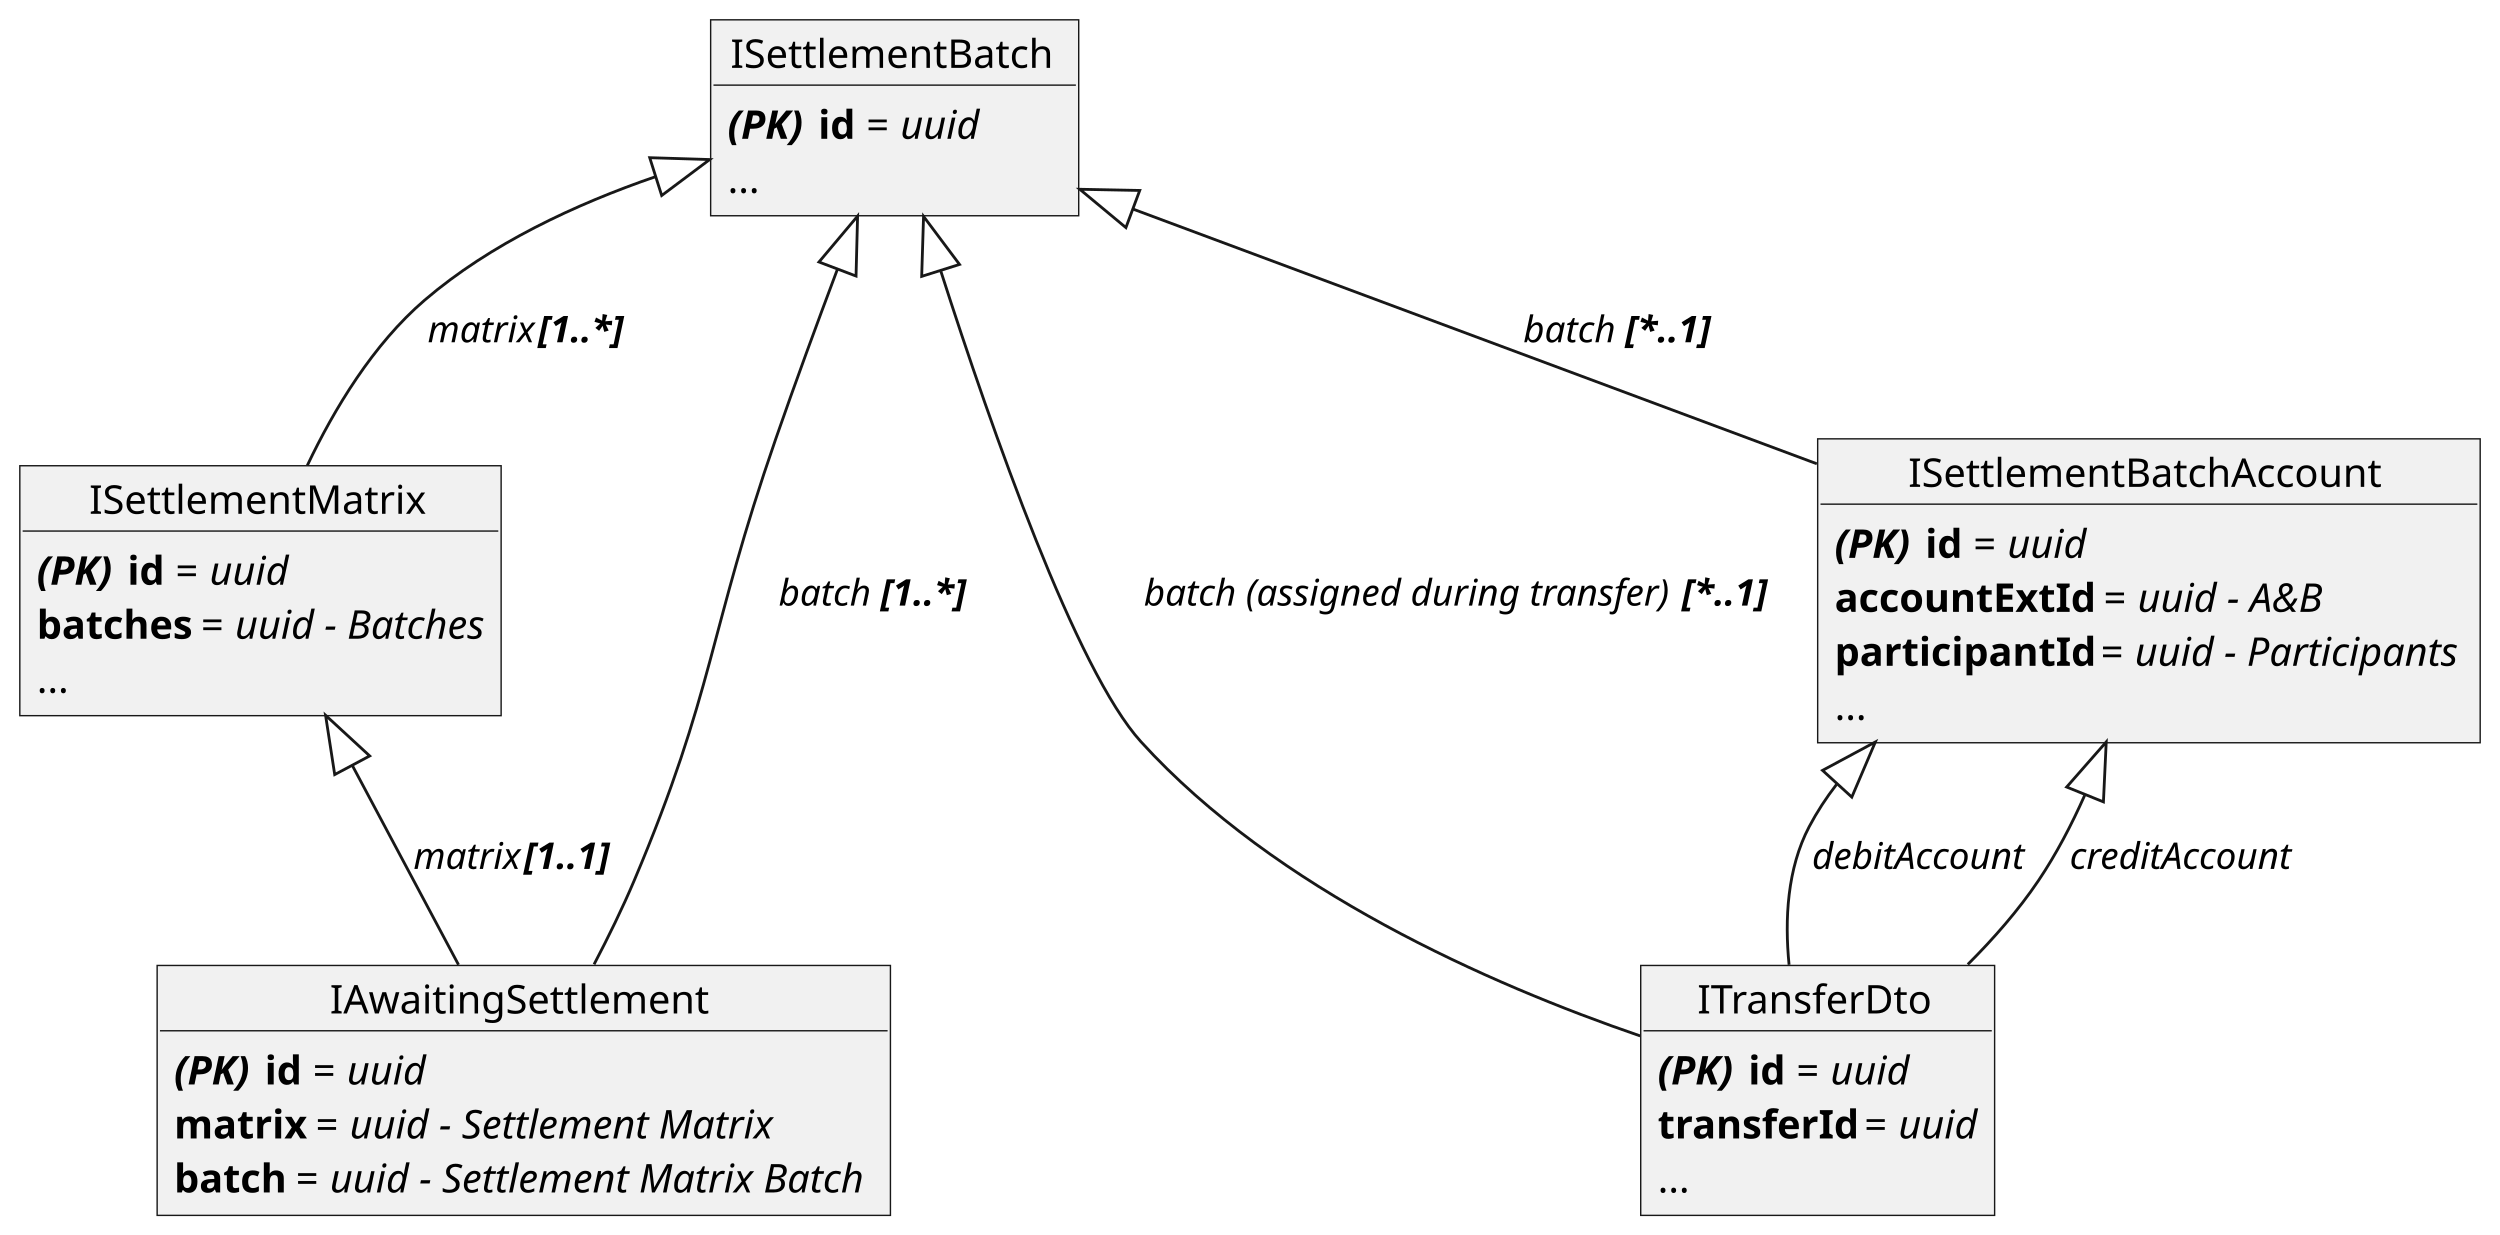
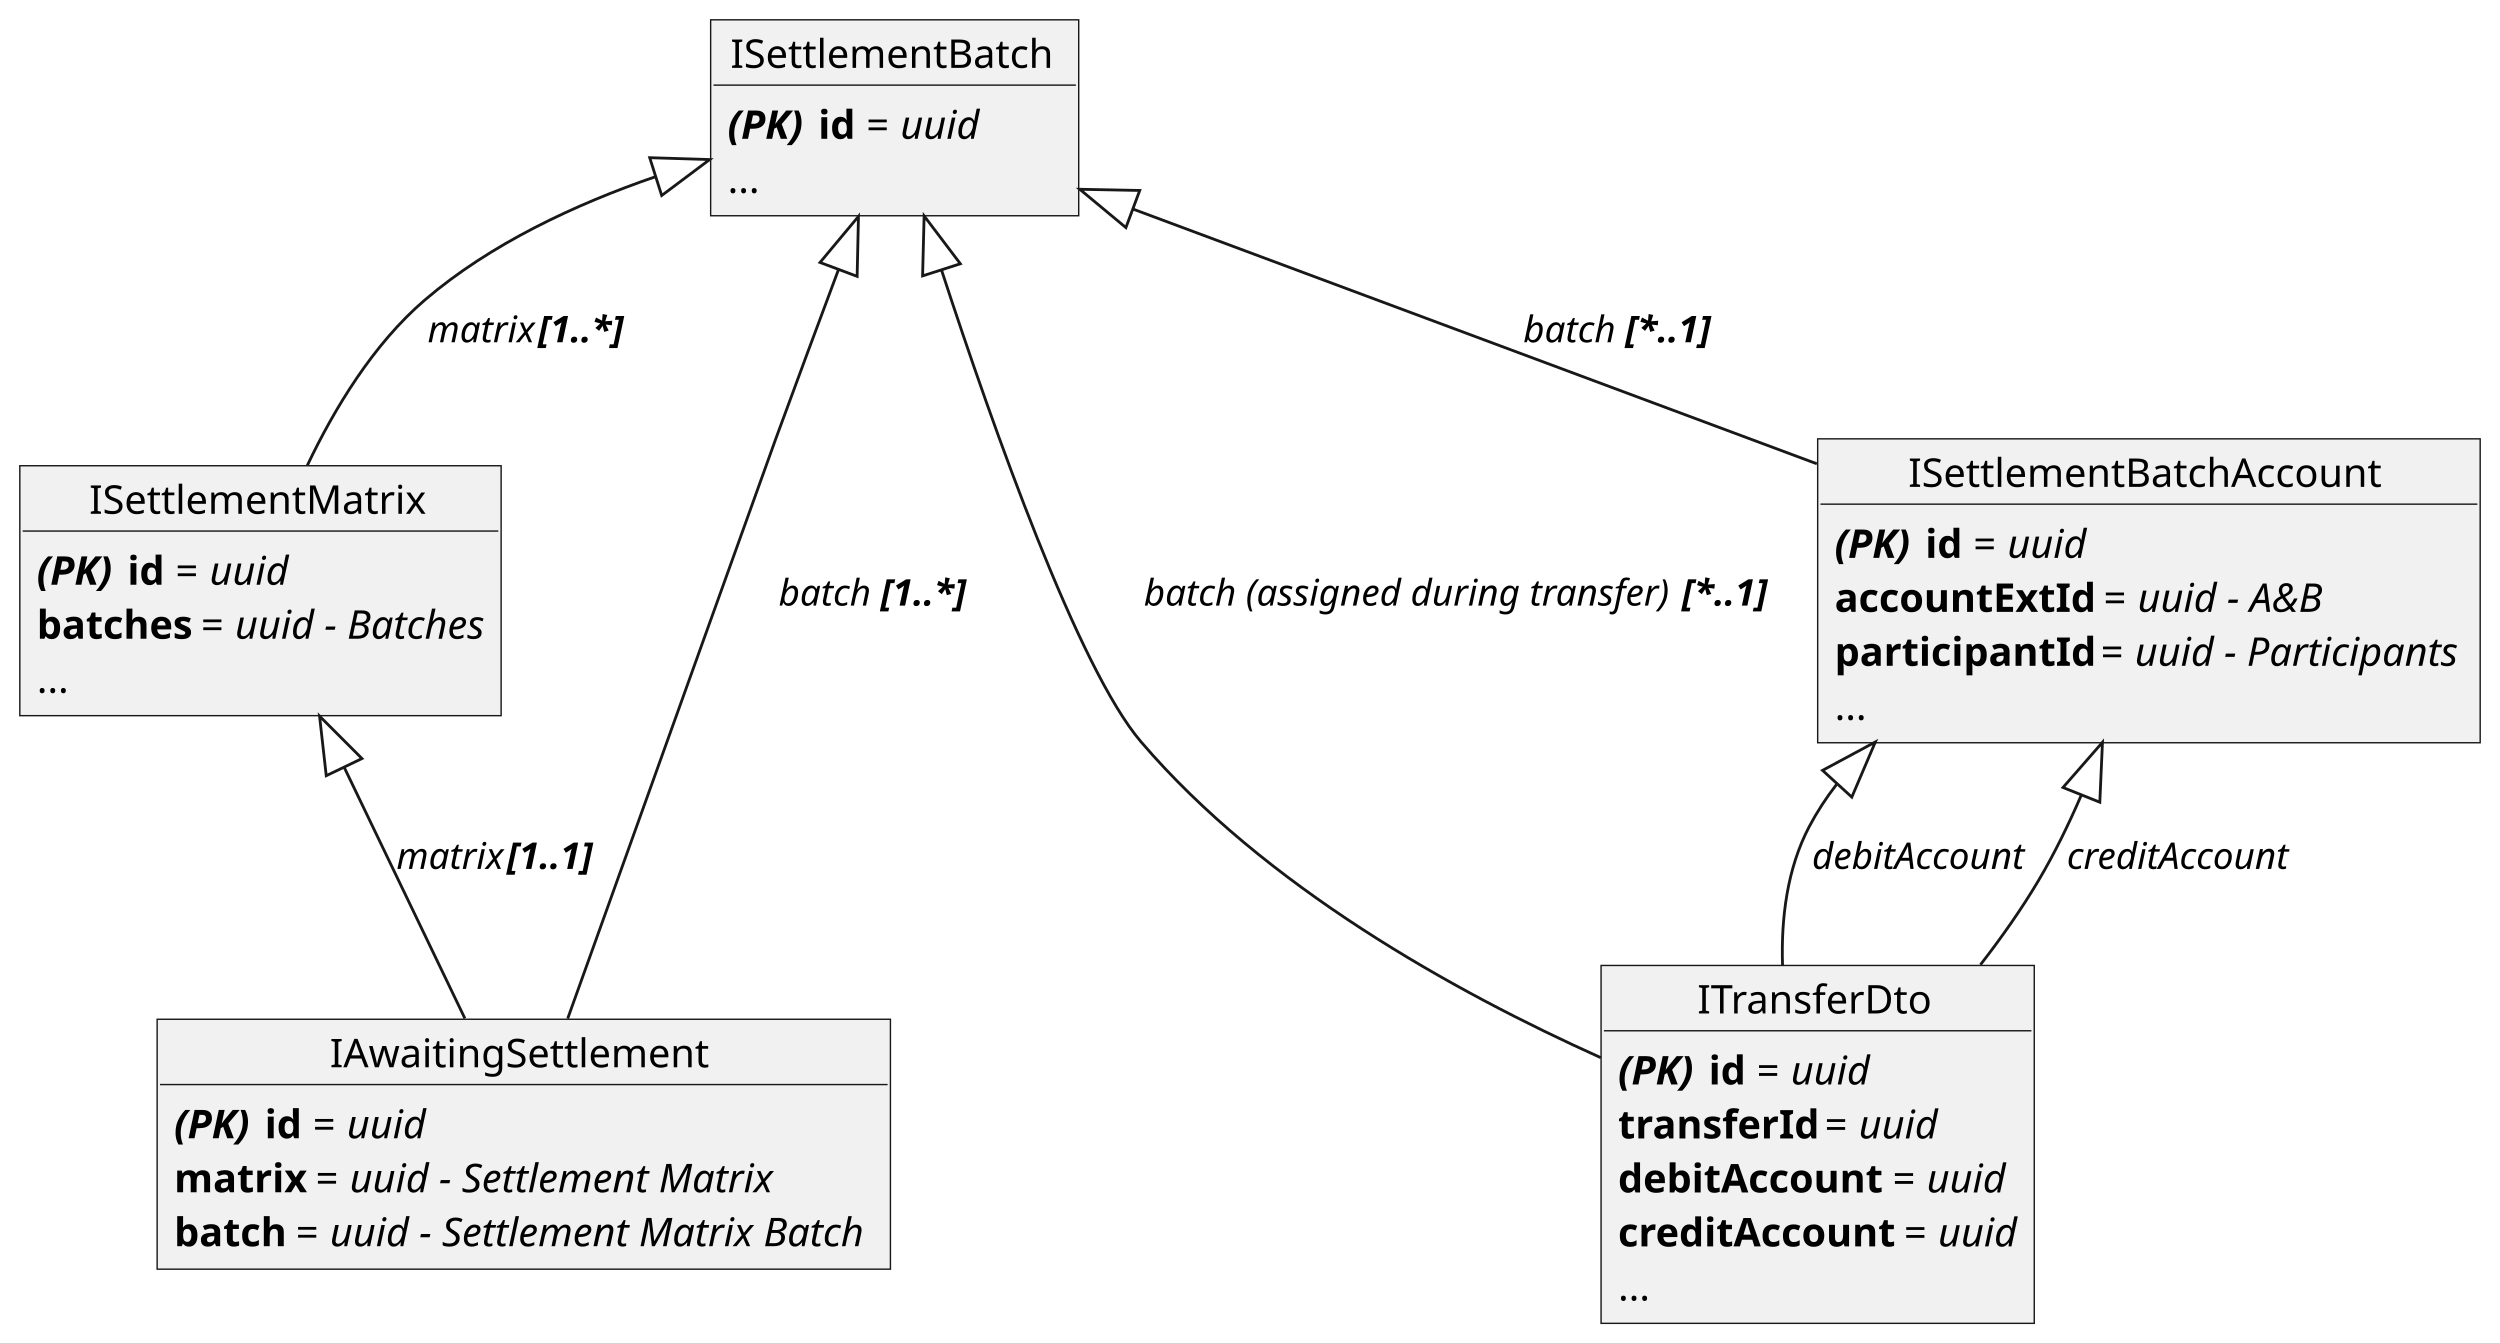
- <svg xmlns="http://www.w3.org/2000/svg" contentStyleType="text/css" height="436px" preserveAspectRatio="none" style="width:883px;height:436px;background:#FFFFFF;" version="1.1" viewBox="0 0 883 436" width="883px" zoomAndPan="magnify">
+ <svg xmlns="http://www.w3.org/2000/svg" contentStyleType="text/css" height="474px" preserveAspectRatio="none" style="width:883px;height:474px;background:#FFFFFF;" version="1.1" viewBox="0 0 883 474" width="883px" zoomAndPan="magnify">
  <defs />
  <g>
    <g id="elem_ISettlementMatrix">
      <rect fill="#F1F1F1" height="88.272" style="stroke:#181818;stroke-width:0.5;" width="170" x="7" y="164.5" />
      <text fill="#000000" font-family="sans-serif" font-size="14" lengthAdjust="spacing" textLength="121" x="31.5" y="181.466">ISettlementMatrix</text>
      <line style="stroke:#181818;stroke-width:0.5;" x1="8" x2="176" y1="187.568" y2="187.568" />
      <text fill="#000000" font-family="sans-serif" font-size="14" font-style="italic" font-weight="bold" lengthAdjust="spacing" textLength="28" x="13" y="206.534">(PK)</text>
      <text fill="#000000" font-family="sans-serif" font-size="14" font-weight="bold" lengthAdjust="spacing" textLength="13" x="45" y="206.534">id</text>
      <text fill="#000000" font-family="sans-serif" font-size="14" lengthAdjust="spacing" textLength="8" x="62" y="206.534">=</text>
      <text fill="#000000" font-family="sans-serif" font-size="14" font-style="italic" lengthAdjust="spacing" textLength="28" x="74" y="206.534">uuid</text>
      <text fill="#000000" font-family="sans-serif" font-size="14" font-weight="bold" lengthAdjust="spacing" textLength="54" x="13" y="225.602">batches</text>
      <text fill="#000000" font-family="sans-serif" font-size="14" lengthAdjust="spacing" textLength="8" x="71" y="225.602">=</text>
      <text fill="#000000" font-family="sans-serif" font-size="14" font-style="italic" lengthAdjust="spacing" textLength="88" x="83" y="225.602">uuid - Batches</text>
      <text fill="#000000" font-family="sans-serif" font-size="14" lengthAdjust="spacing" textLength="12" x="13" y="244.67">...</text>
    </g>
    <g id="elem_ITransferDto">
-       <rect fill="#F1F1F1" height="88.272" style="stroke:#181818;stroke-width:0.5;" width="125" x="579.5" y="341" />
+       <rect fill="#F1F1F1" height="126.407" style="stroke:#181818;stroke-width:0.5;" width="153" x="565.5" y="341" />
      <text fill="#000000" font-family="sans-serif" font-size="14" lengthAdjust="spacing" textLength="85" x="599.5" y="357.966">ITransferDto</text>
-       <line style="stroke:#181818;stroke-width:0.5;" x1="580.5" x2="703.5" y1="364.068" y2="364.068" />
-       <text fill="#000000" font-family="sans-serif" font-size="14" font-style="italic" font-weight="bold" lengthAdjust="spacing" textLength="28" x="585.5" y="383.034">(PK)</text>
-       <text fill="#000000" font-family="sans-serif" font-size="14" font-weight="bold" lengthAdjust="spacing" textLength="13" x="617.5" y="383.034">id</text>
-       <text fill="#000000" font-family="sans-serif" font-size="14" lengthAdjust="spacing" textLength="8" x="634.5" y="383.034">=</text>
-       <text fill="#000000" font-family="sans-serif" font-size="14" font-style="italic" lengthAdjust="spacing" textLength="28" x="646.5" y="383.034">uuid</text>
-       <text fill="#000000" font-family="sans-serif" font-size="14" font-weight="bold" lengthAdjust="spacing" textLength="69" x="585.5" y="402.102">transferId</text>
-       <text fill="#000000" font-family="sans-serif" font-size="14" lengthAdjust="spacing" textLength="8" x="658.5" y="402.102">=</text>
-       <text fill="#000000" font-family="sans-serif" font-size="14" font-style="italic" lengthAdjust="spacing" textLength="28" x="670.5" y="402.102">uuid</text>
-       <text fill="#000000" font-family="sans-serif" font-size="14" lengthAdjust="spacing" textLength="12" x="585.5" y="421.17">...</text>
+       <line style="stroke:#181818;stroke-width:0.5;" x1="566.5" x2="717.5" y1="364.068" y2="364.068" />
+       <text fill="#000000" font-family="sans-serif" font-size="14" font-style="italic" font-weight="bold" lengthAdjust="spacing" textLength="28" x="571.5" y="383.034">(PK)</text>
+       <text fill="#000000" font-family="sans-serif" font-size="14" font-weight="bold" lengthAdjust="spacing" textLength="13" x="603.5" y="383.034">id</text>
+       <text fill="#000000" font-family="sans-serif" font-size="14" lengthAdjust="spacing" textLength="8" x="620.5" y="383.034">=</text>
+       <text fill="#000000" font-family="sans-serif" font-size="14" font-style="italic" lengthAdjust="spacing" textLength="28" x="632.5" y="383.034">uuid</text>
+       <text fill="#000000" font-family="sans-serif" font-size="14" font-weight="bold" lengthAdjust="spacing" textLength="69" x="571.5" y="402.102">transferId</text>
+       <text fill="#000000" font-family="sans-serif" font-size="14" lengthAdjust="spacing" textLength="8" x="644.5" y="402.102">=</text>
+       <text fill="#000000" font-family="sans-serif" font-size="14" font-style="italic" lengthAdjust="spacing" textLength="28" x="656.5" y="402.102">uuid</text>
+       <text fill="#000000" font-family="sans-serif" font-size="14" font-weight="bold" lengthAdjust="spacing" textLength="93" x="571.5" y="421.17">debitAccount</text>
+       <text fill="#000000" font-family="sans-serif" font-size="14" lengthAdjust="spacing" textLength="8" x="668.5" y="421.17">=</text>
+       <text fill="#000000" font-family="sans-serif" font-size="14" font-style="italic" lengthAdjust="spacing" textLength="28" x="680.5" y="421.17">uuid</text>
+       <text fill="#000000" font-family="sans-serif" font-size="14" font-weight="bold" lengthAdjust="spacing" textLength="97" x="571.5" y="440.238">creditAccount</text>
+       <text fill="#000000" font-family="sans-serif" font-size="14" lengthAdjust="spacing" textLength="8" x="672.5" y="440.238">=</text>
+       <text fill="#000000" font-family="sans-serif" font-size="14" font-style="italic" lengthAdjust="spacing" textLength="28" x="684.5" y="440.238">uuid</text>
+       <text fill="#000000" font-family="sans-serif" font-size="14" lengthAdjust="spacing" textLength="12" x="571.5" y="459.305">...</text>
    </g>
    <g id="elem_ISettlementBatchAccount">
      <rect fill="#F1F1F1" height="107.34" style="stroke:#181818;stroke-width:0.5;" width="234" x="642" y="155" />
      <text fill="#000000" font-family="sans-serif" font-size="14" lengthAdjust="spacing" textLength="170" x="674" y="171.966">ISettlementBatchAccount</text>
      <line style="stroke:#181818;stroke-width:0.5;" x1="643" x2="875" y1="178.068" y2="178.068" />
      <text fill="#000000" font-family="sans-serif" font-size="14" font-style="italic" font-weight="bold" lengthAdjust="spacing" textLength="28" x="648" y="197.034">(PK)</text>
      <text fill="#000000" font-family="sans-serif" font-size="14" font-weight="bold" lengthAdjust="spacing" textLength="13" x="680" y="197.034">id</text>
      <text fill="#000000" font-family="sans-serif" font-size="14" lengthAdjust="spacing" textLength="8" x="697" y="197.034">=</text>
      <text fill="#000000" font-family="sans-serif" font-size="14" font-style="italic" lengthAdjust="spacing" textLength="28" x="709" y="197.034">uuid</text>
      <text fill="#000000" font-family="sans-serif" font-size="14" font-weight="bold" lengthAdjust="spacing" textLength="91" x="648" y="216.102">accountExtId</text>
      <text fill="#000000" font-family="sans-serif" font-size="14" lengthAdjust="spacing" textLength="8" x="743" y="216.102">=</text>
      <text fill="#000000" font-family="sans-serif" font-size="14" font-style="italic" lengthAdjust="spacing" textLength="65" x="755" y="216.102">uuid - A&amp;B</text>
      <text fill="#000000" font-family="sans-serif" font-size="14" font-weight="bold" lengthAdjust="spacing" textLength="90" x="648" y="235.17">participantId</text>
      <text fill="#000000" font-family="sans-serif" font-size="14" lengthAdjust="spacing" textLength="8" x="742" y="235.17">=</text>
      <text fill="#000000" font-family="sans-serif" font-size="14" font-style="italic" lengthAdjust="spacing" textLength="116" x="754" y="235.17">uuid - Participants</text>
      <text fill="#000000" font-family="sans-serif" font-size="14" lengthAdjust="spacing" textLength="12" x="648" y="254.238">...</text>
    </g>
    <g id="elem_ISettlementBatch">
      <rect fill="#F1F1F1" height="69.204" style="stroke:#181818;stroke-width:0.5;" width="130" x="251" y="7" />
      <text fill="#000000" font-family="sans-serif" font-size="14" lengthAdjust="spacing" textLength="116" x="258" y="23.966">ISettlementBatch</text>
      <line style="stroke:#181818;stroke-width:0.5;" x1="252" x2="380" y1="30.068" y2="30.068" />
      <text fill="#000000" font-family="sans-serif" font-size="14" font-style="italic" font-weight="bold" lengthAdjust="spacing" textLength="28" x="257" y="49.034">(PK)</text>
      <text fill="#000000" font-family="sans-serif" font-size="14" font-weight="bold" lengthAdjust="spacing" textLength="13" x="289" y="49.034">id</text>
      <text fill="#000000" font-family="sans-serif" font-size="14" lengthAdjust="spacing" textLength="8" x="306" y="49.034">=</text>
      <text fill="#000000" font-family="sans-serif" font-size="14" font-style="italic" lengthAdjust="spacing" textLength="28" x="318" y="49.034">uuid</text>
      <text fill="#000000" font-family="sans-serif" font-size="14" lengthAdjust="spacing" textLength="12" x="257" y="68.102">...</text>
    </g>
    <g id="elem_IAwaitingSettlement">
-       <rect fill="#F1F1F1" height="88.272" style="stroke:#181818;stroke-width:0.5;" width="259" x="55.5" y="341" />
-       <text fill="#000000" font-family="sans-serif" font-size="14" lengthAdjust="spacing" textLength="137" x="116.5" y="357.966">IAwaitingSettlement</text>
-       <line style="stroke:#181818;stroke-width:0.5;" x1="56.5" x2="313.5" y1="364.068" y2="364.068" />
-       <text fill="#000000" font-family="sans-serif" font-size="14" font-style="italic" font-weight="bold" lengthAdjust="spacing" textLength="28" x="61.5" y="383.034">(PK)</text>
-       <text fill="#000000" font-family="sans-serif" font-size="14" font-weight="bold" lengthAdjust="spacing" textLength="13" x="93.5" y="383.034">id</text>
-       <text fill="#000000" font-family="sans-serif" font-size="14" lengthAdjust="spacing" textLength="8" x="110.5" y="383.034">=</text>
-       <text fill="#000000" font-family="sans-serif" font-size="14" font-style="italic" lengthAdjust="spacing" textLength="28" x="122.5" y="383.034">uuid</text>
-       <text fill="#000000" font-family="sans-serif" font-size="14" font-weight="bold" lengthAdjust="spacing" textLength="46" x="61.5" y="402.102">matrix</text>
-       <text fill="#000000" font-family="sans-serif" font-size="14" lengthAdjust="spacing" textLength="8" x="111.5" y="402.102">=</text>
-       <text fill="#000000" font-family="sans-serif" font-size="14" font-style="italic" lengthAdjust="spacing" textLength="153" x="123.5" y="402.102">uuid - Settlement Matrix</text>
-       <text fill="#000000" font-family="sans-serif" font-size="14" font-weight="bold" lengthAdjust="spacing" textLength="39" x="61.5" y="421.17">batch</text>
-       <text fill="#000000" font-family="sans-serif" font-size="14" lengthAdjust="spacing" textLength="8" x="104.5" y="421.17">=</text>
-       <text fill="#000000" font-family="sans-serif" font-size="14" font-style="italic" lengthAdjust="spacing" textLength="192" x="116.5" y="421.17">uuid - Settlement Matrix Batch</text>
+       <rect fill="#F1F1F1" height="88.272" style="stroke:#181818;stroke-width:0.5;" width="259" x="55.5" y="360" />
+       <text fill="#000000" font-family="sans-serif" font-size="14" lengthAdjust="spacing" textLength="137" x="116.5" y="376.966">IAwaitingSettlement</text>
+       <line style="stroke:#181818;stroke-width:0.5;" x1="56.5" x2="313.5" y1="383.068" y2="383.068" />
+       <text fill="#000000" font-family="sans-serif" font-size="14" font-style="italic" font-weight="bold" lengthAdjust="spacing" textLength="28" x="61.5" y="402.034">(PK)</text>
+       <text fill="#000000" font-family="sans-serif" font-size="14" font-weight="bold" lengthAdjust="spacing" textLength="13" x="93.5" y="402.034">id</text>
+       <text fill="#000000" font-family="sans-serif" font-size="14" lengthAdjust="spacing" textLength="8" x="110.5" y="402.034">=</text>
+       <text fill="#000000" font-family="sans-serif" font-size="14" font-style="italic" lengthAdjust="spacing" textLength="28" x="122.5" y="402.034">uuid</text>
+       <text fill="#000000" font-family="sans-serif" font-size="14" font-weight="bold" lengthAdjust="spacing" textLength="46" x="61.5" y="421.102">matrix</text>
+       <text fill="#000000" font-family="sans-serif" font-size="14" lengthAdjust="spacing" textLength="8" x="111.5" y="421.102">=</text>
+       <text fill="#000000" font-family="sans-serif" font-size="14" font-style="italic" lengthAdjust="spacing" textLength="153" x="123.5" y="421.102">uuid - Settlement Matrix</text>
+       <text fill="#000000" font-family="sans-serif" font-size="14" font-weight="bold" lengthAdjust="spacing" textLength="39" x="61.5" y="440.17">batch</text>
+       <text fill="#000000" font-family="sans-serif" font-size="14" lengthAdjust="spacing" textLength="8" x="104.5" y="440.17">=</text>
+       <text fill="#000000" font-family="sans-serif" font-size="14" font-style="italic" lengthAdjust="spacing" textLength="192" x="116.5" y="440.17">uuid - Settlement Matrix Batch</text>
    </g>
    <g id="link_ISettlementBatchAccount_ITransferDto">
-       <path codeLine="23" d="M648.66,277.07 C645.02,281.78 641.76,286.76 639,292 C631.26,306.71 630.31,324.65 631.9,340.77 " fill="none" id="ISettlementBatchAccount-backto-ITransferDto" style="stroke:#181818;stroke-width:1.0;" />
+       <path codeLine="25" d="M648.66,277.07 C645.02,281.78 641.76,286.76 639,292 C631.24,306.76 629.06,324.22 629.59,340.86 " fill="none" id="ISettlementBatchAccount-backto-ITransferDto" style="stroke:#181818;stroke-width:1.0;" />
      <polygon fill="none" points="643.72,272.1,662.38,262.06,654.06,281.54,643.72,272.1" style="stroke:#181818;stroke-width:1.0;" />
      <text fill="#000000" font-family="sans-serif" font-size="13" font-style="italic" lengthAdjust="spacing" textLength="75" x="640" y="306.897">debitAccount</text>
    </g>
    <g id="link_ISettlementBatchAccount_ITransferDto">
-       <path codeLine="24" d="M736.33,280.87 C731.66,291.37 726.23,301.75 720,311 C712.96,321.46 704.15,331.52 695.02,340.64 " fill="none" id="ISettlementBatchAccount-backto-ITransferDto-1" style="stroke:#181818;stroke-width:1.0;" />
-       <polygon fill="none" points="729.94,277.98,743.92,262.05,742.93,283.22,729.94,277.98" style="stroke:#181818;stroke-width:1.0;" />
-       <text fill="#000000" font-family="sans-serif" font-size="13" font-style="italic" lengthAdjust="spacing" textLength="78" x="731" y="306.897">creditAccount</text>
+       <path codeLine="26" d="M735.15,280.76 C730.66,291.18 725.59,301.56 720,311 C714.02,321.09 706.93,331.16 699.49,340.75 " fill="none" id="ISettlementBatchAccount-backto-ITransferDto-1" style="stroke:#181818;stroke-width:1.0;" />
+       <polygon fill="none" points="728.65,278.14,742.59,262.18,741.65,283.35,728.65,278.14" style="stroke:#181818;stroke-width:1.0;" />
+       <text fill="#000000" font-family="sans-serif" font-size="13" font-style="italic" lengthAdjust="spacing" textLength="78" x="730" y="306.897">creditAccount</text>
    </g>
    <g id="link_ISettlementBatch_ITransferDto">
-       <path codeLine="25" d="M332.32,95.83 C350.45,152.36 380.15,236.88 403,262 C450.65,314.38 525.97,347.57 579.31,365.89 " fill="none" id="ISettlementBatch-backto-ITransferDto" style="stroke:#181818;stroke-width:1.0;" />
-       <polygon fill="none" points="325.54,97.61,326.2,76.43,338.9,93.4,325.54,97.61" style="stroke:#181818;stroke-width:1.0;" />
+       <path codeLine="27" d="M332.61,95.58 C350.99,151.88 380.93,236.2 403,262 C446.6,312.98 513.49,350.22 565.42,373.58 " fill="none" id="ISettlementBatch-backto-ITransferDto" style="stroke:#181818;stroke-width:1.0;" />
+       <polygon fill="none" points="325.86,97.44,326.4,76.26,339.19,93.16,325.86,97.44" style="stroke:#181818;stroke-width:1.0;" />
      <text fill="#000000" font-family="sans-serif" font-size="13" font-style="italic" lengthAdjust="spacing" textLength="187" x="404" y="213.897">batch (assigned during transfer)</text>
      <text fill="#000000" font-family="sans-serif" font-size="13" font-style="italic" font-weight="bold" lengthAdjust="spacing" textLength="30" x="594" y="213.897">[*..1]</text>
    </g>
    <g id="link_ISettlementBatch_ISettlementBatchAccount">
-       <path codeLine="26" d="M400.28,73.89 C468.63,99.35 565.75,135.52 641.7,163.81 " fill="none" id="ISettlementBatch-backto-ISettlementBatchAccount" style="stroke:#181818;stroke-width:1.0;" />
+       <path codeLine="28" d="M400.28,73.89 C468.63,99.35 565.75,135.52 641.7,163.81 " fill="none" id="ISettlementBatch-backto-ISettlementBatchAccount" style="stroke:#181818;stroke-width:1.0;" />
      <polygon fill="none" points="397.67,80.39,381.37,66.85,402.55,67.27,397.67,80.39" style="stroke:#181818;stroke-width:1.0;" />
      <text fill="#000000" font-family="sans-serif" font-size="13" font-style="italic" lengthAdjust="spacing" textLength="33" x="538" y="120.897">batch</text>
      <text fill="#000000" font-family="sans-serif" font-size="13" font-style="italic" font-weight="bold" lengthAdjust="spacing" textLength="30" x="574" y="120.897">[*..1]</text>
    </g>
    <g id="link_ISettlementBatch_IAwaitingSettlement">
-       <path codeLine="28" d="M295.76,95.16 C288.68,113.97 280.81,135.37 274,155 C250.15,223.79 252.38,243.95 224,311 C219.86,320.79 214.85,331.02 209.82,340.62 " fill="none" id="ISettlementBatch-backto-IAwaitingSettlement" style="stroke:#181818;stroke-width:1.0;" />
-       <polygon fill="none" points="289.26,92.54,302.9,76.32,302.35,97.5,289.26,92.54" style="stroke:#181818;stroke-width:1.0;" />
+       <path codeLine="30" d="M296.13,95.29 C289.09,114.12 281.14,135.49 274,155 C272.16,160.02 225.52,290.04 200.51,359.76 " fill="none" id="ISettlementBatch-backto-IAwaitingSettlement" style="stroke:#181818;stroke-width:1.0;" />
+       <polygon fill="none" points="289.63,92.7,303.21,76.43,302.74,97.61,289.63,92.7" style="stroke:#181818;stroke-width:1.0;" />
      <text fill="#000000" font-family="sans-serif" font-size="13" font-style="italic" lengthAdjust="spacing" textLength="33" x="275" y="213.897">batch</text>
      <text fill="#000000" font-family="sans-serif" font-size="13" font-style="italic" font-weight="bold" lengthAdjust="spacing" textLength="30" x="311" y="213.897">[1..*]</text>
    </g>
    <g id="link_ISettlementMatrix_IAwaitingSettlement">
-       <path codeLine="29" d="M124.51,270.49 C136.85,293.66 150.66,319.56 161.95,340.76 " fill="none" id="ISettlementMatrix-backto-IAwaitingSettlement" style="stroke:#181818;stroke-width:1.0;" />
-       <polygon fill="none" points="118.22,273.58,114.99,252.63,130.57,266.99,118.22,273.58" style="stroke:#181818;stroke-width:1.0;" />
-       <text fill="#000000" font-family="sans-serif" font-size="13" font-style="italic" lengthAdjust="spacing" textLength="36" x="146" y="306.897">matrix</text>
-       <text fill="#000000" font-family="sans-serif" font-size="13" font-style="italic" font-weight="bold" lengthAdjust="spacing" textLength="30" x="185" y="306.897">[1..1]</text>
+       <path codeLine="31" d="M121.59,271.06 C135.46,299.92 151.65,333.61 164.2,359.72 " fill="none" id="ISettlementMatrix-backto-IAwaitingSettlement" style="stroke:#181818;stroke-width:1.0;" />
+       <polygon fill="none" points="115.23,273.98,112.87,252.93,127.84,267.92,115.23,273.98" style="stroke:#181818;stroke-width:1.0;" />
+       <text fill="#000000" font-family="sans-serif" font-size="13" font-style="italic" lengthAdjust="spacing" textLength="36" x="140" y="306.897">matrix</text>
+       <text fill="#000000" font-family="sans-serif" font-size="13" font-style="italic" font-weight="bold" lengthAdjust="spacing" textLength="30" x="179" y="306.897">[1..1]</text>
    </g>
    <g id="link_ISettlementBatch_ISettlementMatrix">
-       <path codeLine="30" d="M231.56,62.39 C203.35,72.09 173.23,86.1 150,106 C131.81,121.58 118.07,144.37 108.54,164.4 " fill="none" id="ISettlementBatch-backto-ISettlementMatrix" style="stroke:#181818;stroke-width:1.0;" />
+       <path codeLine="32" d="M231.56,62.39 C203.35,72.09 173.23,86.1 150,106 C131.81,121.58 118.07,144.37 108.54,164.4 " fill="none" id="ISettlementBatch-backto-ISettlementMatrix" style="stroke:#181818;stroke-width:1.0;" />
      <polygon fill="none" points="229.48,55.7,250.66,56.35,233.71,69.05,229.48,55.7" style="stroke:#181818;stroke-width:1.0;" />
      <text fill="#000000" font-family="sans-serif" font-size="13" font-style="italic" lengthAdjust="spacing" textLength="36" x="151" y="120.897">matrix</text>
      <text fill="#000000" font-family="sans-serif" font-size="13" font-style="italic" font-weight="bold" lengthAdjust="spacing" textLength="30" x="190" y="120.897">[1..*]</text>
    </g>
  </g>
</svg>
